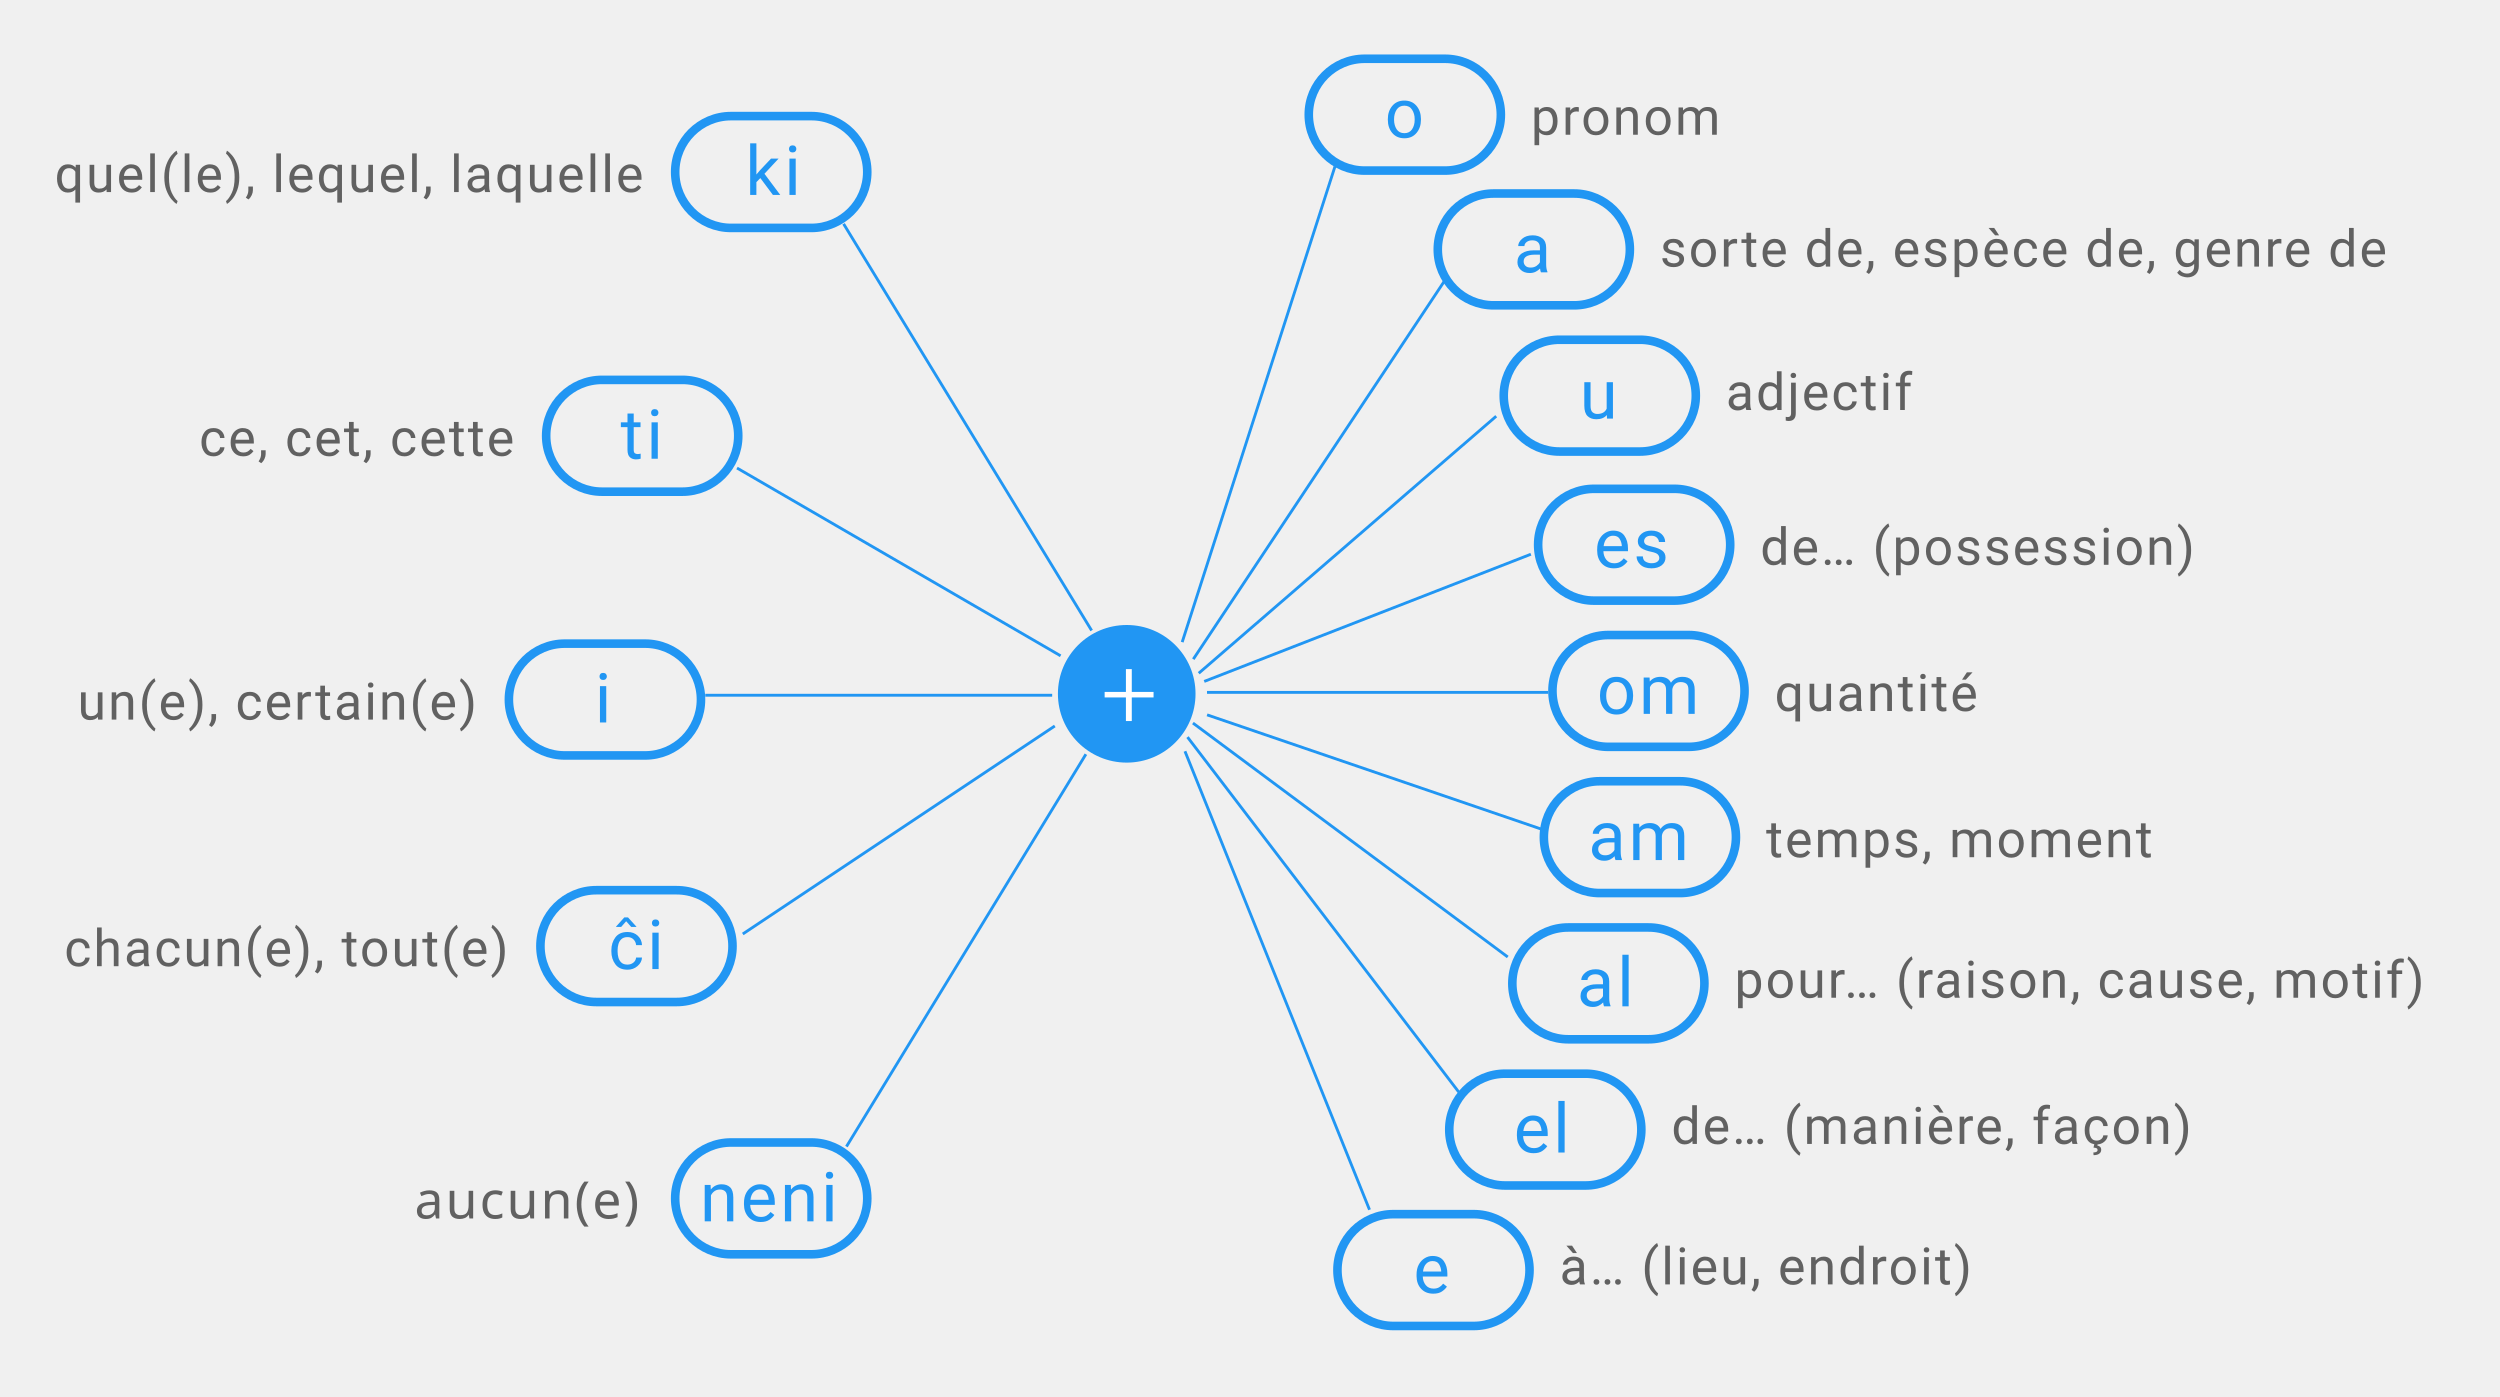
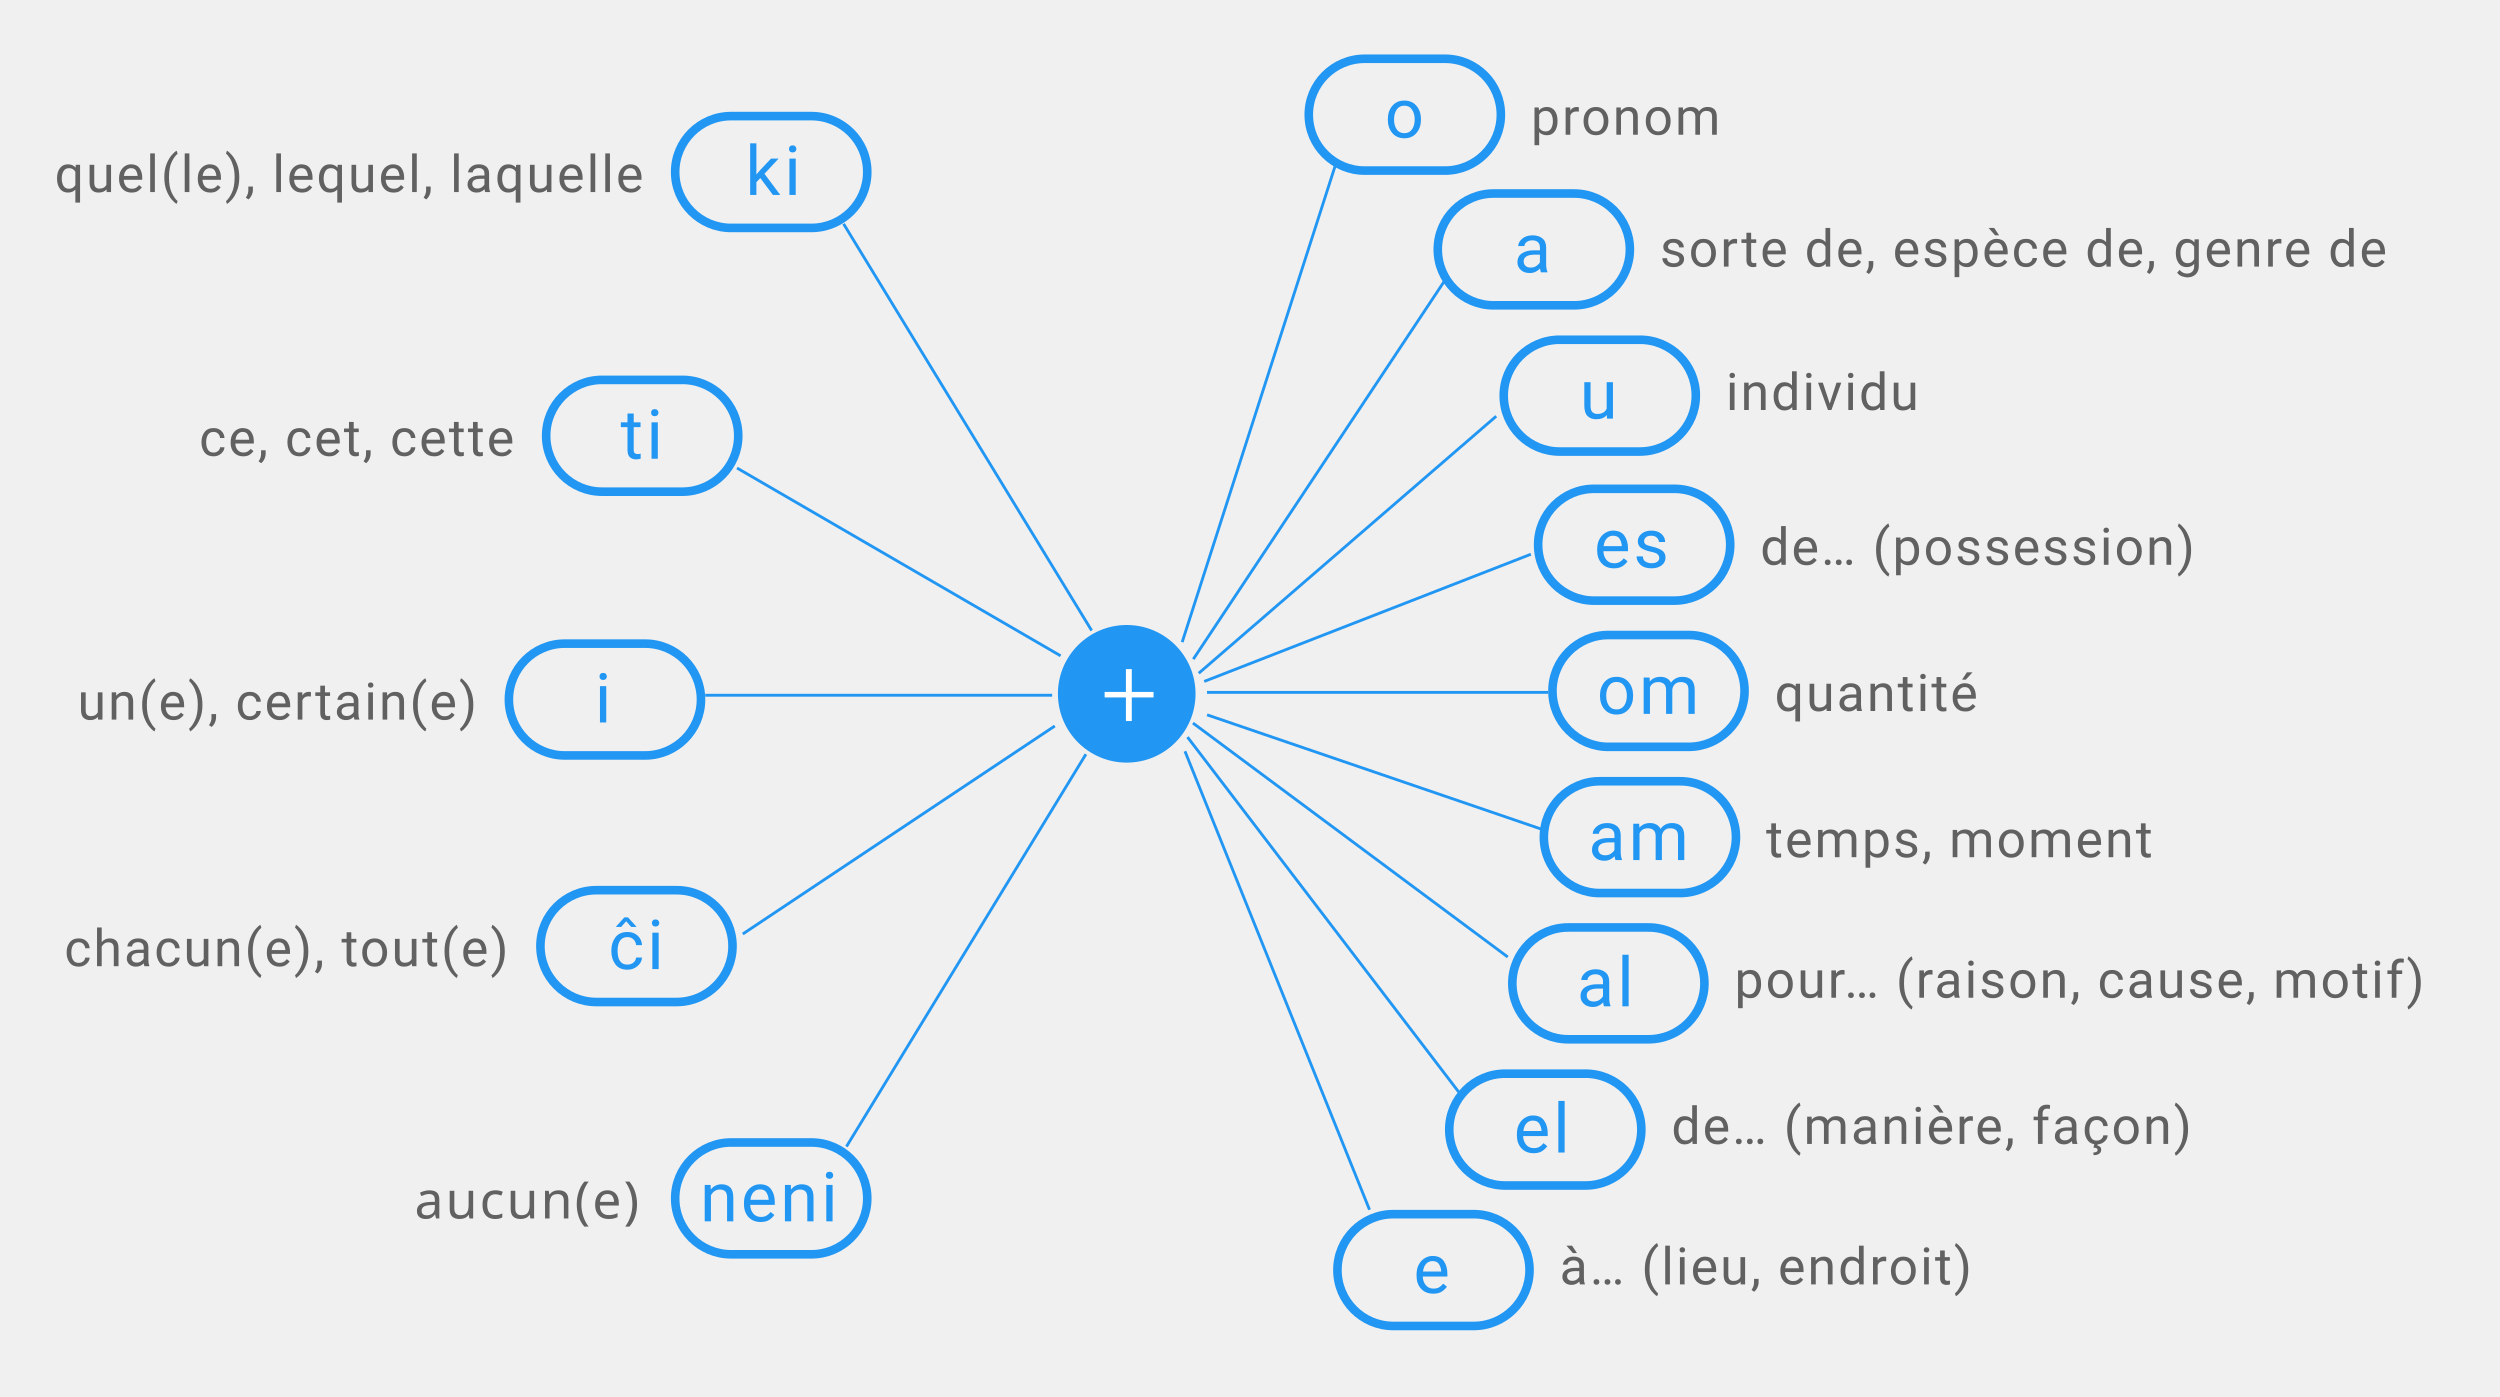
<svg xmlns="http://www.w3.org/2000/svg" xmlns:xlink="http://www.w3.org/1999/xlink" width="872px" height="487px" viewBox="0 0 872 487" version="1.1">
  <defs>
    <rect id="path-1" x="215" y="0" width="70" height="42" rx="21" />
    <mask id="mask-2" maskContentUnits="userSpaceOnUse" maskUnits="objectBoundingBox" x="0" y="0" width="70" height="42" fill="white">
      <use xlink:href="#path-1" />
    </mask>
    <rect id="path-3" x="120" y="0" width="70" height="42" rx="21" />
    <mask id="mask-4" maskContentUnits="userSpaceOnUse" maskUnits="objectBoundingBox" x="0" y="0" width="70" height="42" fill="white">
      <use xlink:href="#path-3" />
    </mask>
    <rect id="path-5" x="149" y="0" width="70" height="42" rx="21" />
    <mask id="mask-6" maskContentUnits="userSpaceOnUse" maskUnits="objectBoundingBox" x="0" y="0" width="70" height="42" fill="white">
      <use xlink:href="#path-5" />
    </mask>
    <rect id="path-7" x="165" y="0" width="70" height="42" rx="21" />
    <mask id="mask-8" maskContentUnits="userSpaceOnUse" maskUnits="objectBoundingBox" x="0" y="0" width="70" height="42" fill="white">
      <use xlink:href="#path-7" />
    </mask>
    <rect id="path-9" x="90" y="0" width="70" height="42" rx="21" />
    <mask id="mask-10" maskContentUnits="userSpaceOnUse" maskUnits="objectBoundingBox" x="0" y="0" width="70" height="42" fill="white">
      <use xlink:href="#path-9" />
    </mask>
    <rect id="path-11" x="0" y="0" width="70" height="42" rx="21" />
    <mask id="mask-12" maskContentUnits="userSpaceOnUse" maskUnits="objectBoundingBox" x="0" y="0" width="70" height="42" fill="white">
      <use xlink:href="#path-11" />
    </mask>
    <rect id="path-13" x="0" y="0" width="70" height="42" rx="21" />
    <mask id="mask-14" maskContentUnits="userSpaceOnUse" maskUnits="objectBoundingBox" x="0" y="0" width="70" height="42" fill="white">
      <use xlink:href="#path-13" />
    </mask>
    <rect id="path-15" x="0" y="0" width="70" height="42" rx="21" />
    <mask id="mask-16" maskContentUnits="userSpaceOnUse" maskUnits="objectBoundingBox" x="0" y="0" width="70" height="42" fill="white">
      <use xlink:href="#path-15" />
    </mask>
    <rect id="path-17" x="0" y="0" width="70" height="42" rx="21" />
    <mask id="mask-18" maskContentUnits="userSpaceOnUse" maskUnits="objectBoundingBox" x="0" y="0" width="70" height="42" fill="white">
      <use xlink:href="#path-17" />
    </mask>
    <rect id="path-19" x="0" y="0" width="70" height="42" rx="21" />
    <mask id="mask-20" maskContentUnits="userSpaceOnUse" maskUnits="objectBoundingBox" x="0" y="0" width="70" height="42" fill="white">
      <use xlink:href="#path-19" />
    </mask>
    <rect id="path-21" x="0" y="0" width="70" height="42" rx="21" />
    <mask id="mask-22" maskContentUnits="userSpaceOnUse" maskUnits="objectBoundingBox" x="0" y="0" width="70" height="42" fill="white">
      <use xlink:href="#path-21" />
    </mask>
    <rect id="path-23" x="0" y="0" width="70" height="42" rx="21" />
    <mask id="mask-24" maskContentUnits="userSpaceOnUse" maskUnits="objectBoundingBox" x="0" y="0" width="70" height="42" fill="white">
      <use xlink:href="#path-23" />
    </mask>
    <rect id="path-25" x="0" y="0" width="70" height="42" rx="21" />
    <mask id="mask-26" maskContentUnits="userSpaceOnUse" maskUnits="objectBoundingBox" x="0" y="0" width="70" height="42" fill="white">
      <use xlink:href="#path-25" />
    </mask>
    <rect id="path-27" x="0" y="0" width="70" height="42" rx="21" />
    <mask id="mask-28" maskContentUnits="userSpaceOnUse" maskUnits="objectBoundingBox" x="0" y="0" width="70" height="42" fill="white">
      <use xlink:href="#path-27" />
    </mask>
    <circle id="path-29" cx="393" cy="242" r="24" />
    <mask id="mask-30" maskContentUnits="userSpaceOnUse" maskUnits="objectBoundingBox" x="0" y="0" width="48" height="48" fill="white">
      <use xlink:href="#path-29" />
    </mask>
  </defs>
  <g id="Page-1" stroke="none" stroke-width="1" fill="none" fill-rule="evenodd">
    <g id="correlatifs">
      <g id="gauche" transform="translate(19, 39)">
        <g id="ki">
          <use id="Rectangle" stroke="#2196F3" mask="url(#mask-2)" stroke-width="6" xlink:href="#path-1" />
          <text font-family="Roboto-Medium, Roboto" font-size="24" font-weight="400" letter-spacing="1" fill="#2196F3">
            <tspan x="241" y="29">k</tspan>
            <tspan x="254.527" y="29">i</tspan>
          </text>
          <text id="quel(le),-lequel,-la" font-family="Roboto-Regular, Roboto" font-size="18" font-weight="normal" letter-spacing="0.75" fill="#616161">
            <tspan x="0.066" y="28">quel(le), lequel, laquelle</tspan>
          </text>
        </g>
        <g id="ti" transform="translate(50, 92)">
          <use id="Rectangle" stroke="#2196F3" mask="url(#mask-4)" stroke-width="6" xlink:href="#path-3" />
          <text font-family="Roboto-Medium, Roboto" font-size="24" font-weight="400" letter-spacing="1" fill="#2196F3">
            <tspan x="147.445" y="29">t</tspan>
            <tspan x="156.426" y="29">i</tspan>
          </text>
          <text id="ce,-cet,-cette" font-family="Roboto-Regular, Roboto" font-size="18" font-weight="normal" letter-spacing="0.75" fill="#616161">
            <tspan x="0.472" y="28">ce, cet, cette</tspan>
          </text>
        </g>
        <g id="i" transform="translate(8, 184)">
          <use id="Rectangle" stroke="#2196F3" mask="url(#mask-6)" stroke-width="6" xlink:href="#path-5" />
          <text font-family="Roboto-Medium, Roboto" font-size="24" font-weight="400" letter-spacing="1" fill="#2196F3">
            <tspan x="180.436" y="29">i</tspan>
          </text>
          <text id="un(e),-certain(e)" font-family="Roboto-Regular, Roboto" font-size="18" font-weight="normal" letter-spacing="0.75" fill="#616161">
            <tspan x="0.055" y="28">un(e), certain(e)</tspan>
          </text>
        </g>
        <g id="ĉi" transform="translate(3, 270)">
          <use id="Rectangle" stroke="#2196F3" mask="url(#mask-8)" stroke-width="6" xlink:href="#path-7" />
          <text font-family="Roboto-Medium, Roboto" font-size="24" font-weight="400" letter-spacing="1" fill="#2196F3">
            <tspan x="190.154" y="29">ĉi</tspan>
          </text>
          <text id="chacun(e),-tout(e)" font-family="Roboto-Regular, Roboto" font-size="18" font-weight="normal" letter-spacing="0.75" fill="#616161">
            <tspan x="0.442" y="28">chacun(e), tout(e)</tspan>
          </text>
        </g>
        <g id="neni" transform="translate(125, 358)">
          <use id="Rectangle" stroke="#2196F3" mask="url(#mask-10)" stroke-width="6" xlink:href="#path-9" />
          <text font-family="Roboto-Medium, Roboto" font-size="24" font-weight="400" letter-spacing="1" fill="#2196F3">
            <tspan x="100.148" y="29">neni</tspan>
          </text>
          <text id="aucun(e)" font-family="LucidaGrande, Lucida Grande" font-size="18" font-weight="normal" letter-spacing="0.75" fill="#616161">
            <tspan x="0.592" y="28">aucun(e)</tspan>
          </text>
        </g>
      </g>
      <g id="droite" transform="translate(455, 19)">
        <g id="o">
          <use id="Rectangle-Copy" stroke="#2196F3" mask="url(#mask-12)" stroke-width="6" xlink:href="#path-11" />
          <text font-family="Roboto-Medium, Roboto" font-size="24" font-weight="400" letter-spacing="1" fill="#2196F3">
            <tspan x="28" y="29">o</tspan>
          </text>
          <text id="pronom" font-family="Roboto-Regular, Roboto" font-size="18" font-weight="normal" letter-spacing="0.75" fill="#616161">
            <tspan x="79" y="28">pronom</tspan>
          </text>
        </g>
        <g id="a" transform="translate(45, 47)">
          <use id="Rectangle-Copy" stroke="#2196F3" mask="url(#mask-14)" stroke-width="6" xlink:href="#path-13" />
          <text font-family="Roboto-Medium, Roboto" font-size="24" font-weight="400" letter-spacing="1" fill="#2196F3">
            <tspan x="28" y="29">a</tspan>
          </text>
          <text id="sorte-de,-espèce-de," font-family="Roboto-Regular, Roboto" font-size="18" font-weight="normal" letter-spacing="0.75" fill="#616161">
            <tspan x="79" y="27">sorte de, espèce de, genre de </tspan>
          </text>
        </g>
        <g id="u" transform="translate(68, 98)">
          <use id="Rectangle-Copy" stroke="#2196F3" mask="url(#mask-16)" stroke-width="6" xlink:href="#path-15" />
          <text font-family="Roboto-Medium, Roboto" font-size="24" font-weight="400" letter-spacing="1" fill="#2196F3">
            <tspan x="28" y="29">u</tspan>
          </text>
          <text id="adjectif" font-family="Roboto-Regular, Roboto" font-size="18" font-weight="normal" letter-spacing="0.75" fill="#616161">
-             <tspan x="79" y="26">adjectif</tspan>
+             <tspan x="79" y="26">individu</tspan>
          </text>
        </g>
        <g id="es" transform="translate(80, 150)">
          <use id="Rectangle-Copy" stroke="#2196F3" mask="url(#mask-18)" stroke-width="6" xlink:href="#path-17" />
          <text font-family="Roboto-Medium, Roboto" font-size="24" font-weight="400" letter-spacing="1" fill="#2196F3">
            <tspan x="21" y="29">es</tspan>
          </text>
          <text id="de…-(possession)" font-family="Roboto-Regular, Roboto" font-size="18" font-weight="normal" letter-spacing="0.75" fill="#616161">
            <tspan x="79" y="28">de… (possession) </tspan>
          </text>
        </g>
        <g id="om" transform="translate(85, 201)">
          <use id="Rectangle-Copy" stroke="#2196F3" mask="url(#mask-20)" stroke-width="6" xlink:href="#path-19" />
          <text font-family="Roboto-Medium, Roboto" font-size="24" font-weight="400" letter-spacing="1" fill="#2196F3">
            <tspan x="17" y="29">om</tspan>
          </text>
          <text id="quantité" font-family="Roboto-Regular, Roboto" font-size="18" font-weight="normal" letter-spacing="0.75" fill="#616161">
            <tspan x="79" y="28">quantité</tspan>
          </text>
        </g>
        <g id="am" transform="translate(82, 252)">
          <use id="Rectangle-Copy" stroke="#2196F3" mask="url(#mask-22)" stroke-width="6" xlink:href="#path-21" />
          <text font-family="Roboto-Medium, Roboto" font-size="24" font-weight="400" letter-spacing="1" fill="#2196F3">
            <tspan x="17" y="29">am</tspan>
          </text>
          <text id="temps,-moment" font-family="Roboto-Regular, Roboto" font-size="18" font-weight="normal" letter-spacing="0.75" fill="#616161">
            <tspan x="79" y="28">temps, moment</tspan>
          </text>
        </g>
        <g id="al" transform="translate(71, 303)">
          <use id="Rectangle-Copy" stroke="#2196F3" mask="url(#mask-24)" stroke-width="6" xlink:href="#path-23" />
          <text font-family="Roboto-Medium, Roboto" font-size="24" font-weight="400" letter-spacing="1" fill="#2196F3">
            <tspan x="24" y="29">al</tspan>
          </text>
          <text id="pour…-(raison,-cause" font-family="Roboto-Regular, Roboto" font-size="18" font-weight="normal" letter-spacing="0.75" fill="#616161">
            <tspan x="79" y="26">pour… (raison, cause, motif) </tspan>
          </text>
        </g>
        <g id="el" transform="translate(49, 354)">
          <use id="Rectangle-Copy" stroke="#2196F3" mask="url(#mask-26)" stroke-width="6" xlink:href="#path-25" />
          <text font-family="Roboto-Medium, Roboto" font-size="24" font-weight="400" letter-spacing="1" fill="#2196F3">
            <tspan x="24" y="29">el</tspan>
          </text>
          <text id="de…-(manière,-façon)" font-family="Roboto-Regular, Roboto" font-size="18" font-weight="normal" letter-spacing="0.75" fill="#616161">
            <tspan x="79" y="26">de… (manière, façon) </tspan>
          </text>
        </g>
        <g id="e" transform="translate(10, 403)">
          <use id="Rectangle-Copy" stroke="#2196F3" mask="url(#mask-28)" stroke-width="6" xlink:href="#path-27" />
          <text font-family="Roboto-Medium, Roboto" font-size="24" font-weight="400" letter-spacing="1" fill="#2196F3">
            <tspan x="28" y="29">e</tspan>
          </text>
          <text id="à…-(lieu,-endroit)" font-family="Roboto-Regular, Roboto" font-size="18" font-weight="normal" letter-spacing="0.75" fill="#616161">
            <tspan x="79" y="26">à… (lieu, endroit) </tspan>
          </text>
        </g>
      </g>
      <use id="Oval-2" stroke="#2196F3" mask="url(#mask-30)" stroke-width="6" fill="#2196F3" xlink:href="#path-29" />
      <text id="+" font-family="Roboto-Light, Roboto" font-size="35" font-weight="300" letter-spacing="1.458" fill="#FFFFFF">
        <tspan x="384" y="254">+</tspan>
      </text>
      <path d="M294.5,78.5 L380.5,219.5" id="Line" stroke="#2196F3" stroke-linecap="square" />
      <path d="M257.5,163.5 L369.5,228.5" id="Line" stroke="#2196F3" stroke-linecap="square" />
      <path d="M246.5,242.5 L366.5,242.5" id="Line" stroke="#2196F3" stroke-linecap="square" />
      <path d="M259.5,325.5 L367.5,253.5" id="Line" stroke="#2196F3" stroke-linecap="square" />
      <path d="M295.5,399.5 L378.5,263.5" id="Line" stroke="#2196F3" stroke-linecap="square" />
      <path d="M465.5,58.5 L412.5,223.5" id="Line" stroke="#2196F3" stroke-linecap="square" />
      <path d="M503.5,98.5 L416.5,229.5" id="Line" stroke="#2196F3" stroke-linecap="square" />
      <path d="M521.5,145.5 L418.5,234.5" id="Line" stroke="#2196F3" stroke-linecap="square" />
      <path d="M533.5,193.5 L420.5,237.5" id="Line" stroke="#2196F3" stroke-linecap="square" />
      <path d="M539.5,241.5 L421.5,241.5" id="Line" stroke="#2196F3" stroke-linecap="square" />
      <path d="M525.5,333.5 L416.5,252.5" id="Line" stroke="#2196F3" stroke-linecap="square" />
      <path d="M508.5,380.5 L414.5,257.5" id="Line" stroke="#2196F3" stroke-linecap="square" />
      <path d="M477.5,421.5 L413.5,262.5" id="Line" stroke="#2196F3" stroke-linecap="square" />
      <path d="M538.5,289.5 L421.5,249.5" id="Line" stroke="#2196F3" stroke-linecap="square" />
    </g>
  </g>
</svg>
